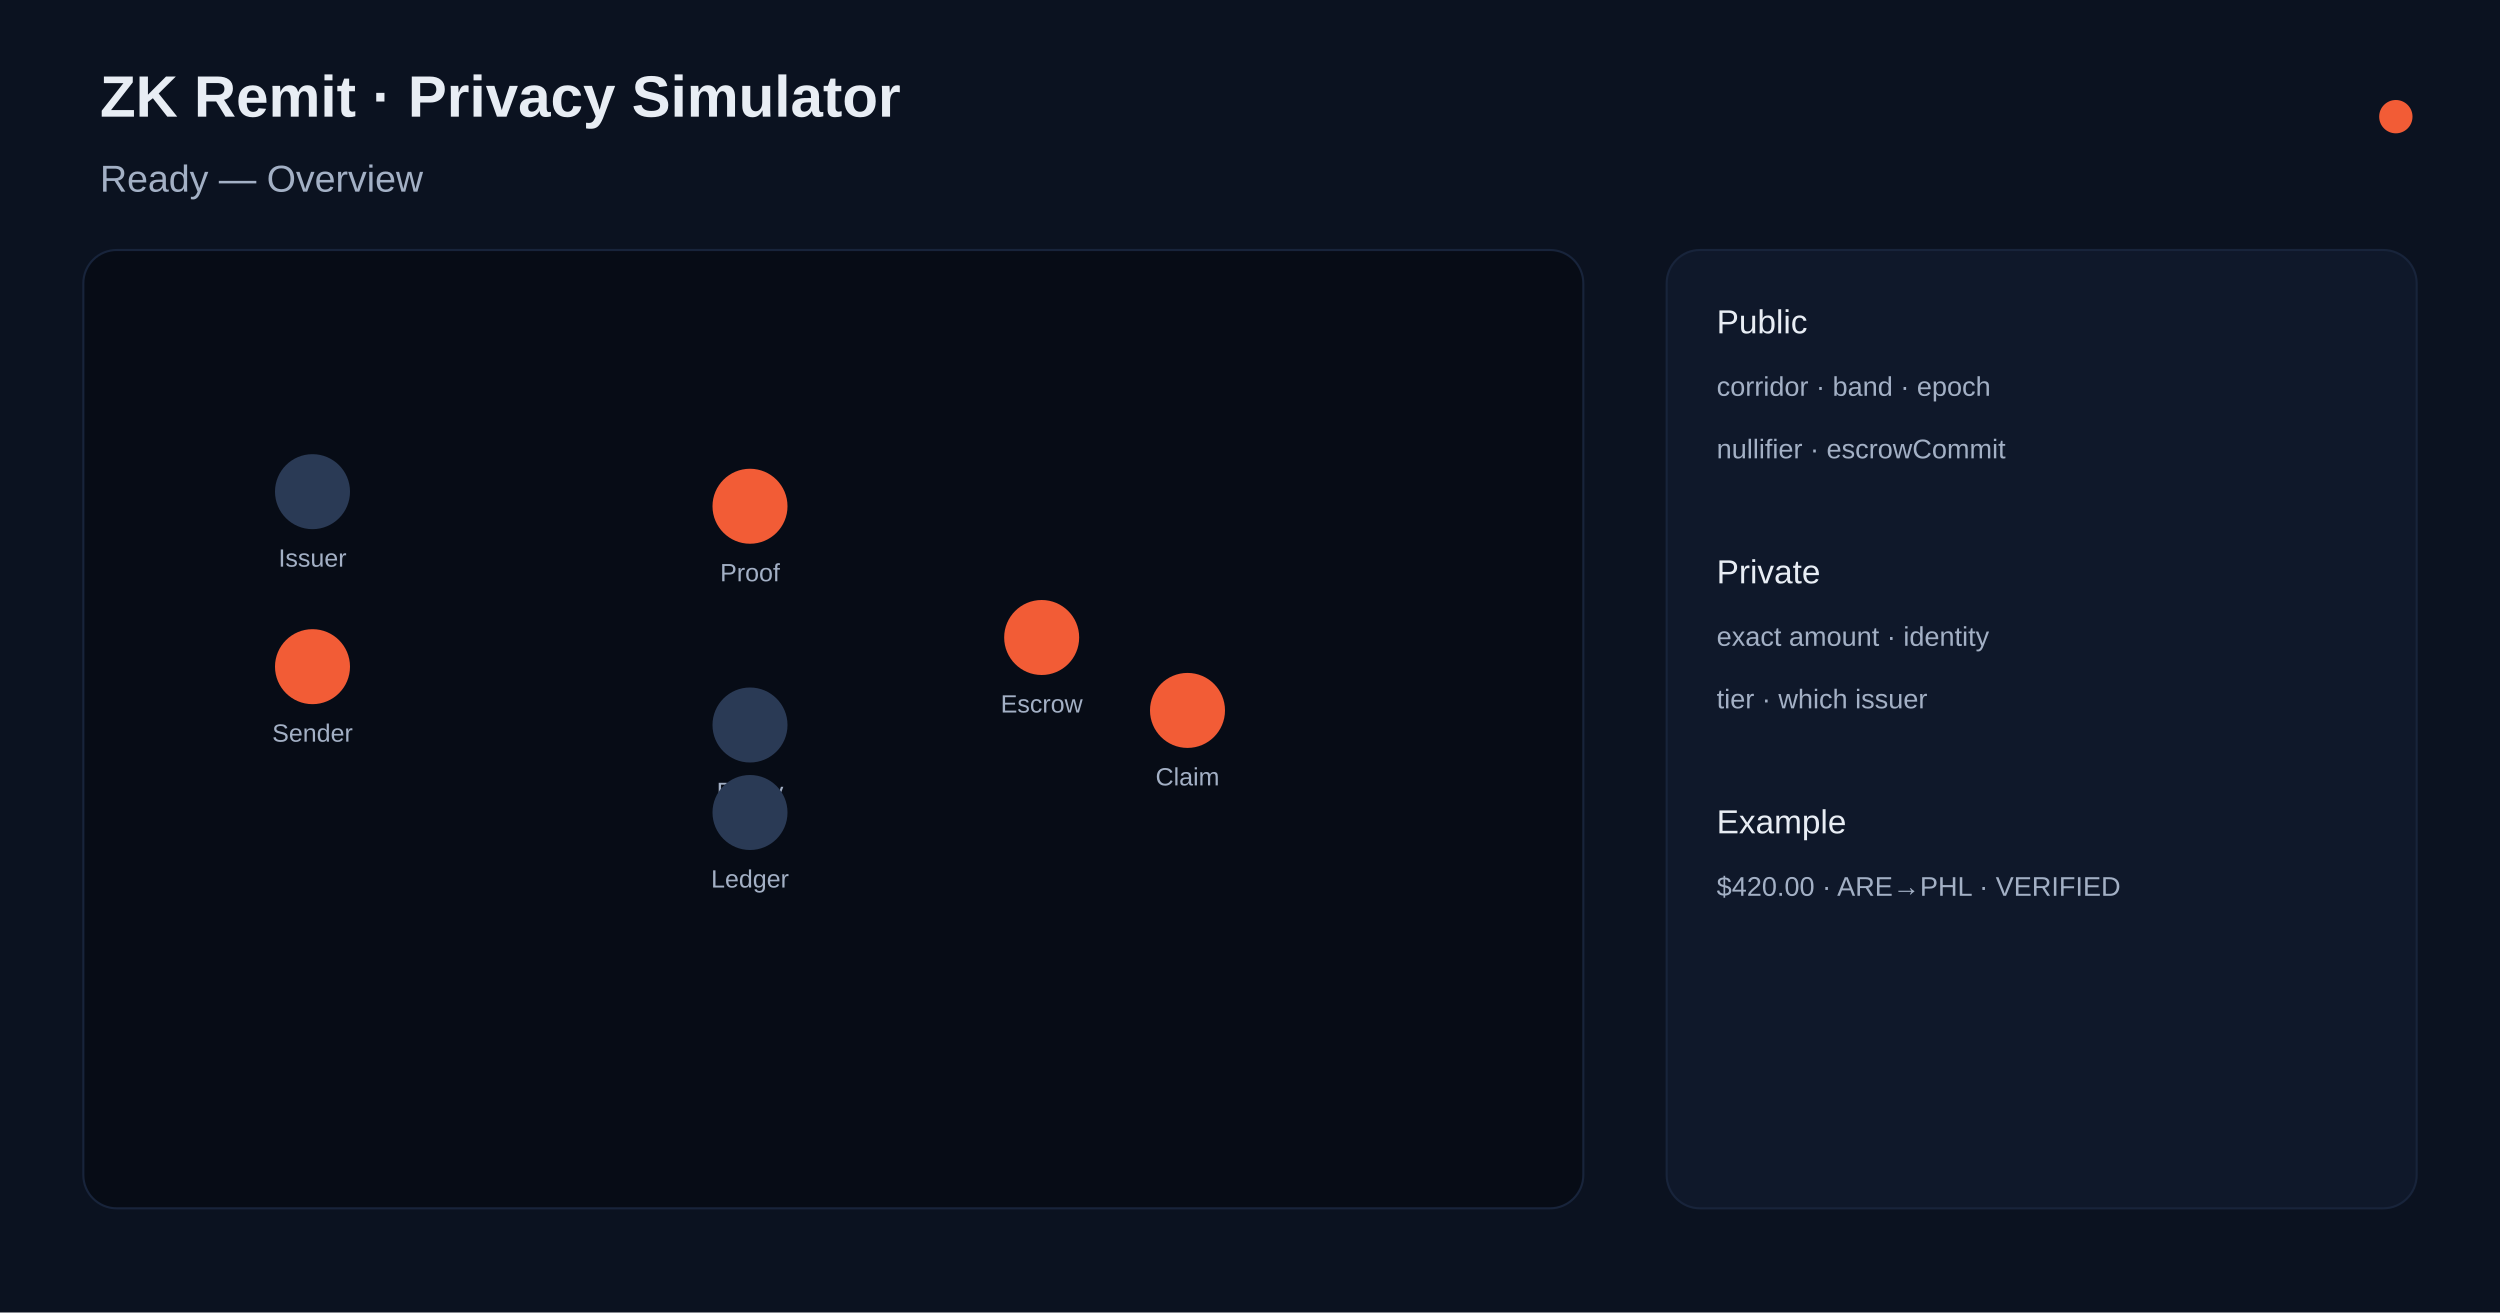
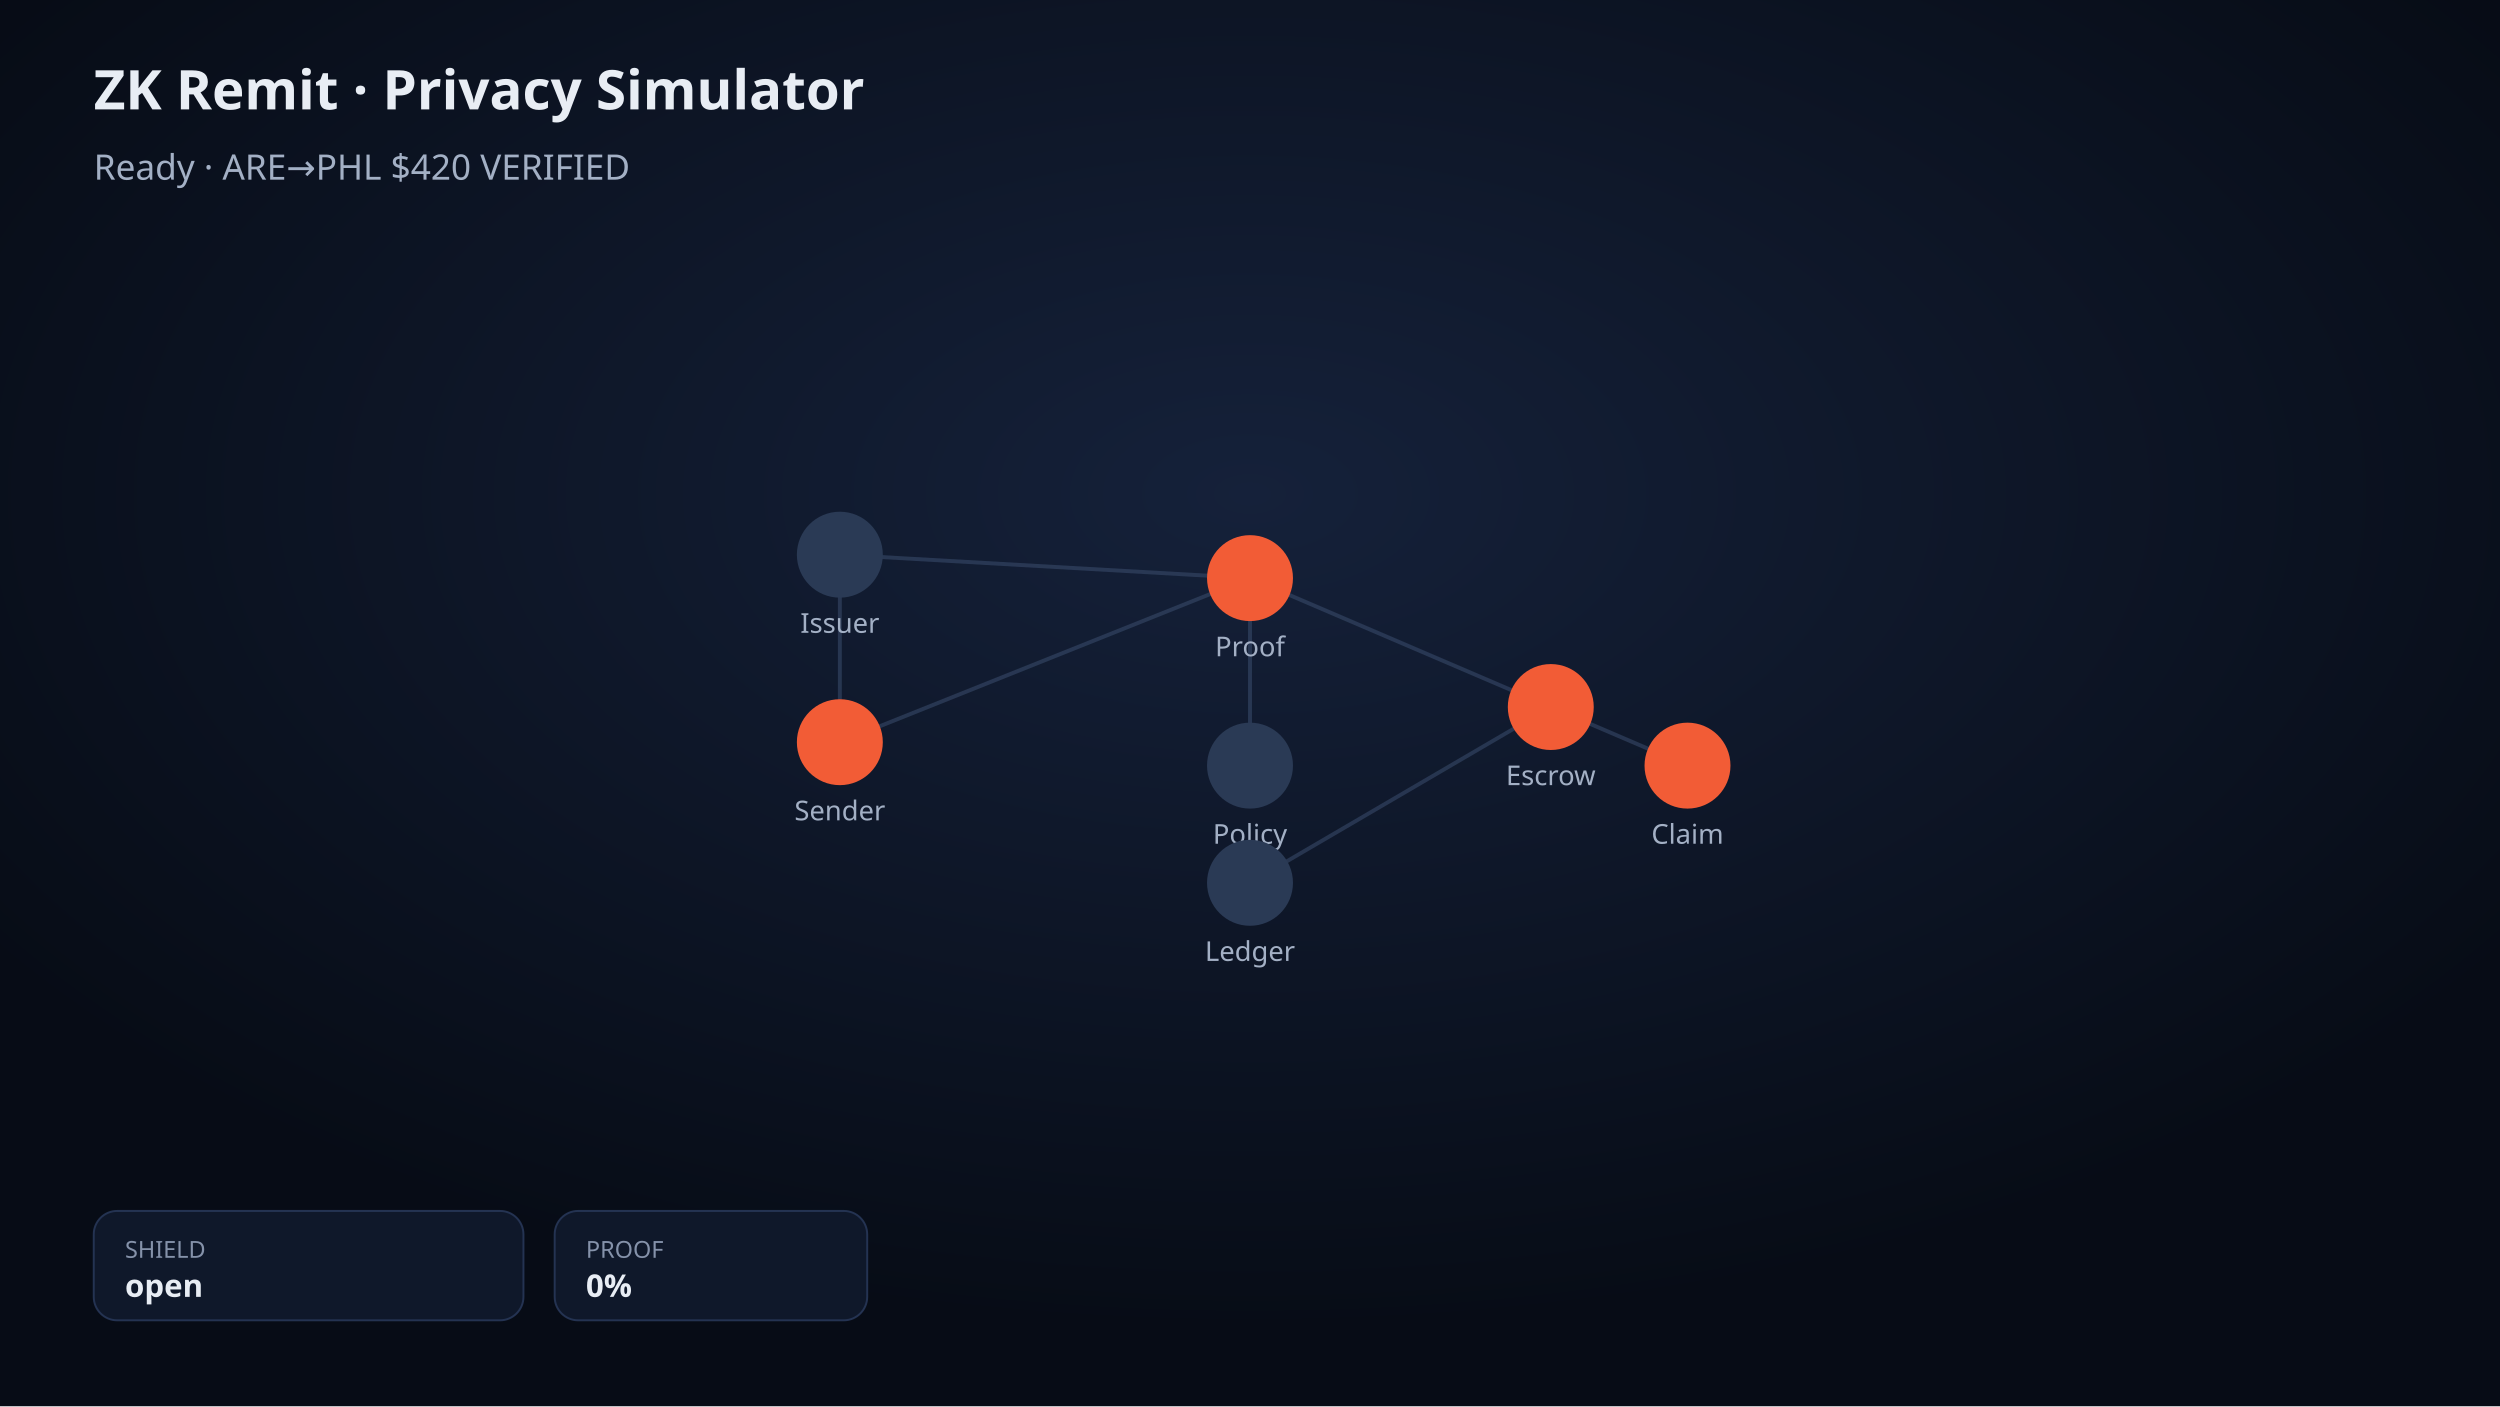
- <svg xmlns="http://www.w3.org/2000/svg" width="1200" height="630" viewBox="0 0 1200 630">
-   <rect width="1200" height="630" fill="#0B1220" />
-   <text x="48" y="56" fill="#E8EDF4" font-size="28" font-family="Arial" font-weight="700">ZK Remit · Privacy Simulator</text>
-   <text x="48" y="92" fill="#A3B0C5" font-size="18" font-family="Arial">Ready — Overview</text>
-   <rect x="40" y="120" width="720" height="460" rx="16" fill="#070c16" stroke="#18243B" />
-   <g transform="translate(40,120)">
-     <circle cx="110" cy="200" r="18" fill="#F25C36" opacity="1.0" />
-     <text x="110" y="236" text-anchor="middle" fill="#A3B0C5" font-size="12" font-family="Arial">Sender</text>
-     <circle cx="110" cy="116.0" r="18" fill="#2a3a55" opacity="1.0" />
-     <text x="110" y="152.0" text-anchor="middle" fill="#A3B0C5" font-size="12" font-family="Arial">Issuer</text>
-     <circle cx="320" cy="228.0" r="18" fill="#2a3a55" opacity="1.0" />
-     <text x="320" y="264.0" text-anchor="middle" fill="#A3B0C5" font-size="12" font-family="Arial">Policy</text>
-     <circle cx="320" cy="123.0" r="18" fill="#F25C36" opacity="1.0" />
-     <text x="320" y="159.0" text-anchor="middle" fill="#A3B0C5" font-size="12" font-family="Arial">Proof</text>
-     <circle cx="460.0" cy="186.0" r="18" fill="#F25C36" opacity="1.0" />
-     <text x="460.0" y="222.0" text-anchor="middle" fill="#A3B0C5" font-size="12" font-family="Arial">Escrow</text>
-     <circle cx="320" cy="270.0" r="18" fill="#2a3a55" opacity="1.0" />
-     <text x="320" y="306.0" text-anchor="middle" fill="#A3B0C5" font-size="12" font-family="Arial">Ledger</text>
-     <circle cx="530.0" cy="221.0" r="18" fill="#F25C36" opacity="1.0" />
-     <text x="530.0" y="257.0" text-anchor="middle" fill="#A3B0C5" font-size="12" font-family="Arial">Claim</text>
+ <svg xmlns="http://www.w3.org/2000/svg" viewBox="0 0 1280 720" width="1280" height="720">
+   <defs>
+     <radialGradient id="g" cx="50%" cy="35%" r="60%">
+       <stop offset="0%" stop-color="#15213a" />
+       <stop offset="100%" stop-color="#070c16" />
+     </radialGradient>
+   </defs>
+   <rect width="1280" height="720" fill="url(#g)" />
+   <text x="48" y="56" fill="#E8EDF4" font-family="Archivo,Segoe UI,sans-serif" font-size="28" font-weight="700">ZK Remit · Privacy Simulator</text>
+   <text x="48" y="92" fill="#A3B0C5" font-family="Archivo,Segoe UI,sans-serif" font-size="18">Ready · ARE→PHL $420 VERIFIED</text>
+   <g transform="translate(640 380)">
+     <line x1="-210" y1="0" x2="-210" y2="-96.0" stroke="#3a4d6e" stroke-width="2" opacity="0.55" />
+     <line x1="-210" y1="-96.0" x2="0" y2="-84.0" stroke="#3a4d6e" stroke-width="2" opacity="0.55" />
+     <line x1="0" y1="12.0" x2="0" y2="-84.0" stroke="#3a4d6e" stroke-width="2" opacity="0.55" />
+     <line x1="-210" y1="0" x2="0" y2="-84.0" stroke="#3a4d6e" stroke-width="2" opacity="0.55" />
+     <line x1="0" y1="-84.0" x2="154.0" y2="-18.0" stroke="#3a4d6e" stroke-width="2" opacity="0.55" />
+     <line x1="154.0" y1="-18.0" x2="0" y2="72.0" stroke="#3a4d6e" stroke-width="2" opacity="0.55" />
+     <line x1="154.0" y1="-18.0" x2="224.0" y2="12.0" stroke="#3a4d6e" stroke-width="2" opacity="0.55" />
+     <circle cx="-210" cy="0" r="22" fill="#F25C36" />
+     <text x="-210" y="40" text-anchor="middle" fill="#A3B0C5" font-family="Archivo,Segoe UI,sans-serif" font-size="14">Sender</text>
+     <circle cx="-210" cy="-96.0" r="22" fill="#2a3a55" />
+     <text x="-210" y="-56.0" text-anchor="middle" fill="#A3B0C5" font-family="Archivo,Segoe UI,sans-serif" font-size="14">Issuer</text>
+     <circle cx="0" cy="12.0" r="22" fill="#2a3a55" />
+     <text x="0" y="52.0" text-anchor="middle" fill="#A3B0C5" font-family="Archivo,Segoe UI,sans-serif" font-size="14">Policy</text>
+     <circle cx="0" cy="-84.0" r="22" fill="#F25C36" />
+     <text x="0" y="-44.0" text-anchor="middle" fill="#A3B0C5" font-family="Archivo,Segoe UI,sans-serif" font-size="14">Proof</text>
+     <circle cx="154.0" cy="-18.0" r="22" fill="#F25C36" />
+     <text x="154.0" y="22.0" text-anchor="middle" fill="#A3B0C5" font-family="Archivo,Segoe UI,sans-serif" font-size="14">Escrow</text>
+     <circle cx="0" cy="72.0" r="22" fill="#2a3a55" />
+     <text x="0" y="112.0" text-anchor="middle" fill="#A3B0C5" font-family="Archivo,Segoe UI,sans-serif" font-size="14">Ledger</text>
+     <circle cx="224.0" cy="12.0" r="22" fill="#F25C36" />
+     <text x="224.0" y="52.0" text-anchor="middle" fill="#A3B0C5" font-family="Archivo,Segoe UI,sans-serif" font-size="14">Claim</text>
  </g>
-   <rect x="800" y="120" width="360" height="460" rx="16" fill="#0F182A" stroke="#18243B" />
-   <text x="824" y="160" fill="#E8EDF4" font-size="16" font-family="Arial">Public</text>
-   <text x="824" y="190" fill="#A3B0C5" font-size="13" font-family="Arial">corridor · band · epoch</text>
-   <text x="824" y="220" fill="#A3B0C5" font-size="13" font-family="Arial">nullifier · escrowCommit</text>
-   <text x="824" y="280" fill="#E8EDF4" font-size="16" font-family="Arial">Private</text>
-   <text x="824" y="310" fill="#A3B0C5" font-size="13" font-family="Arial">exact amount · identity</text>
-   <text x="824" y="340" fill="#A3B0C5" font-size="13" font-family="Arial">tier · which issuer</text>
-   <text x="824" y="400" fill="#E8EDF4" font-size="16" font-family="Arial">Example</text>
-   <text x="824" y="430" fill="#A3B0C5" font-size="13" font-family="Arial">$420.00 · ARE→PHL · VERIFIED</text>
-   <circle cx="1150" cy="56" r="8" fill="#F25C36" />
+   <rect x="48" y="620" width="220" height="56" rx="12" fill="#0f182a" stroke="#243352" />
+   <text x="64" y="644" fill="#8592AA" font-size="12" font-family="Archivo,Segoe UI,sans-serif">SHIELD</text>
+   <text x="64" y="664" fill="#E8EDF4" font-size="16" font-family="Archivo,Segoe UI,sans-serif" font-weight="600">open</text>
+   <rect x="284" y="620" width="160" height="56" rx="12" fill="#0f182a" stroke="#243352" />
+   <text x="300" y="644" fill="#8592AA" font-size="12" font-family="Archivo,Segoe UI,sans-serif">PROOF</text>
+   <text x="300" y="664" fill="#E8EDF4" font-size="16" font-family="Archivo,Segoe UI,sans-serif" font-weight="600">0%</text>
</svg>
